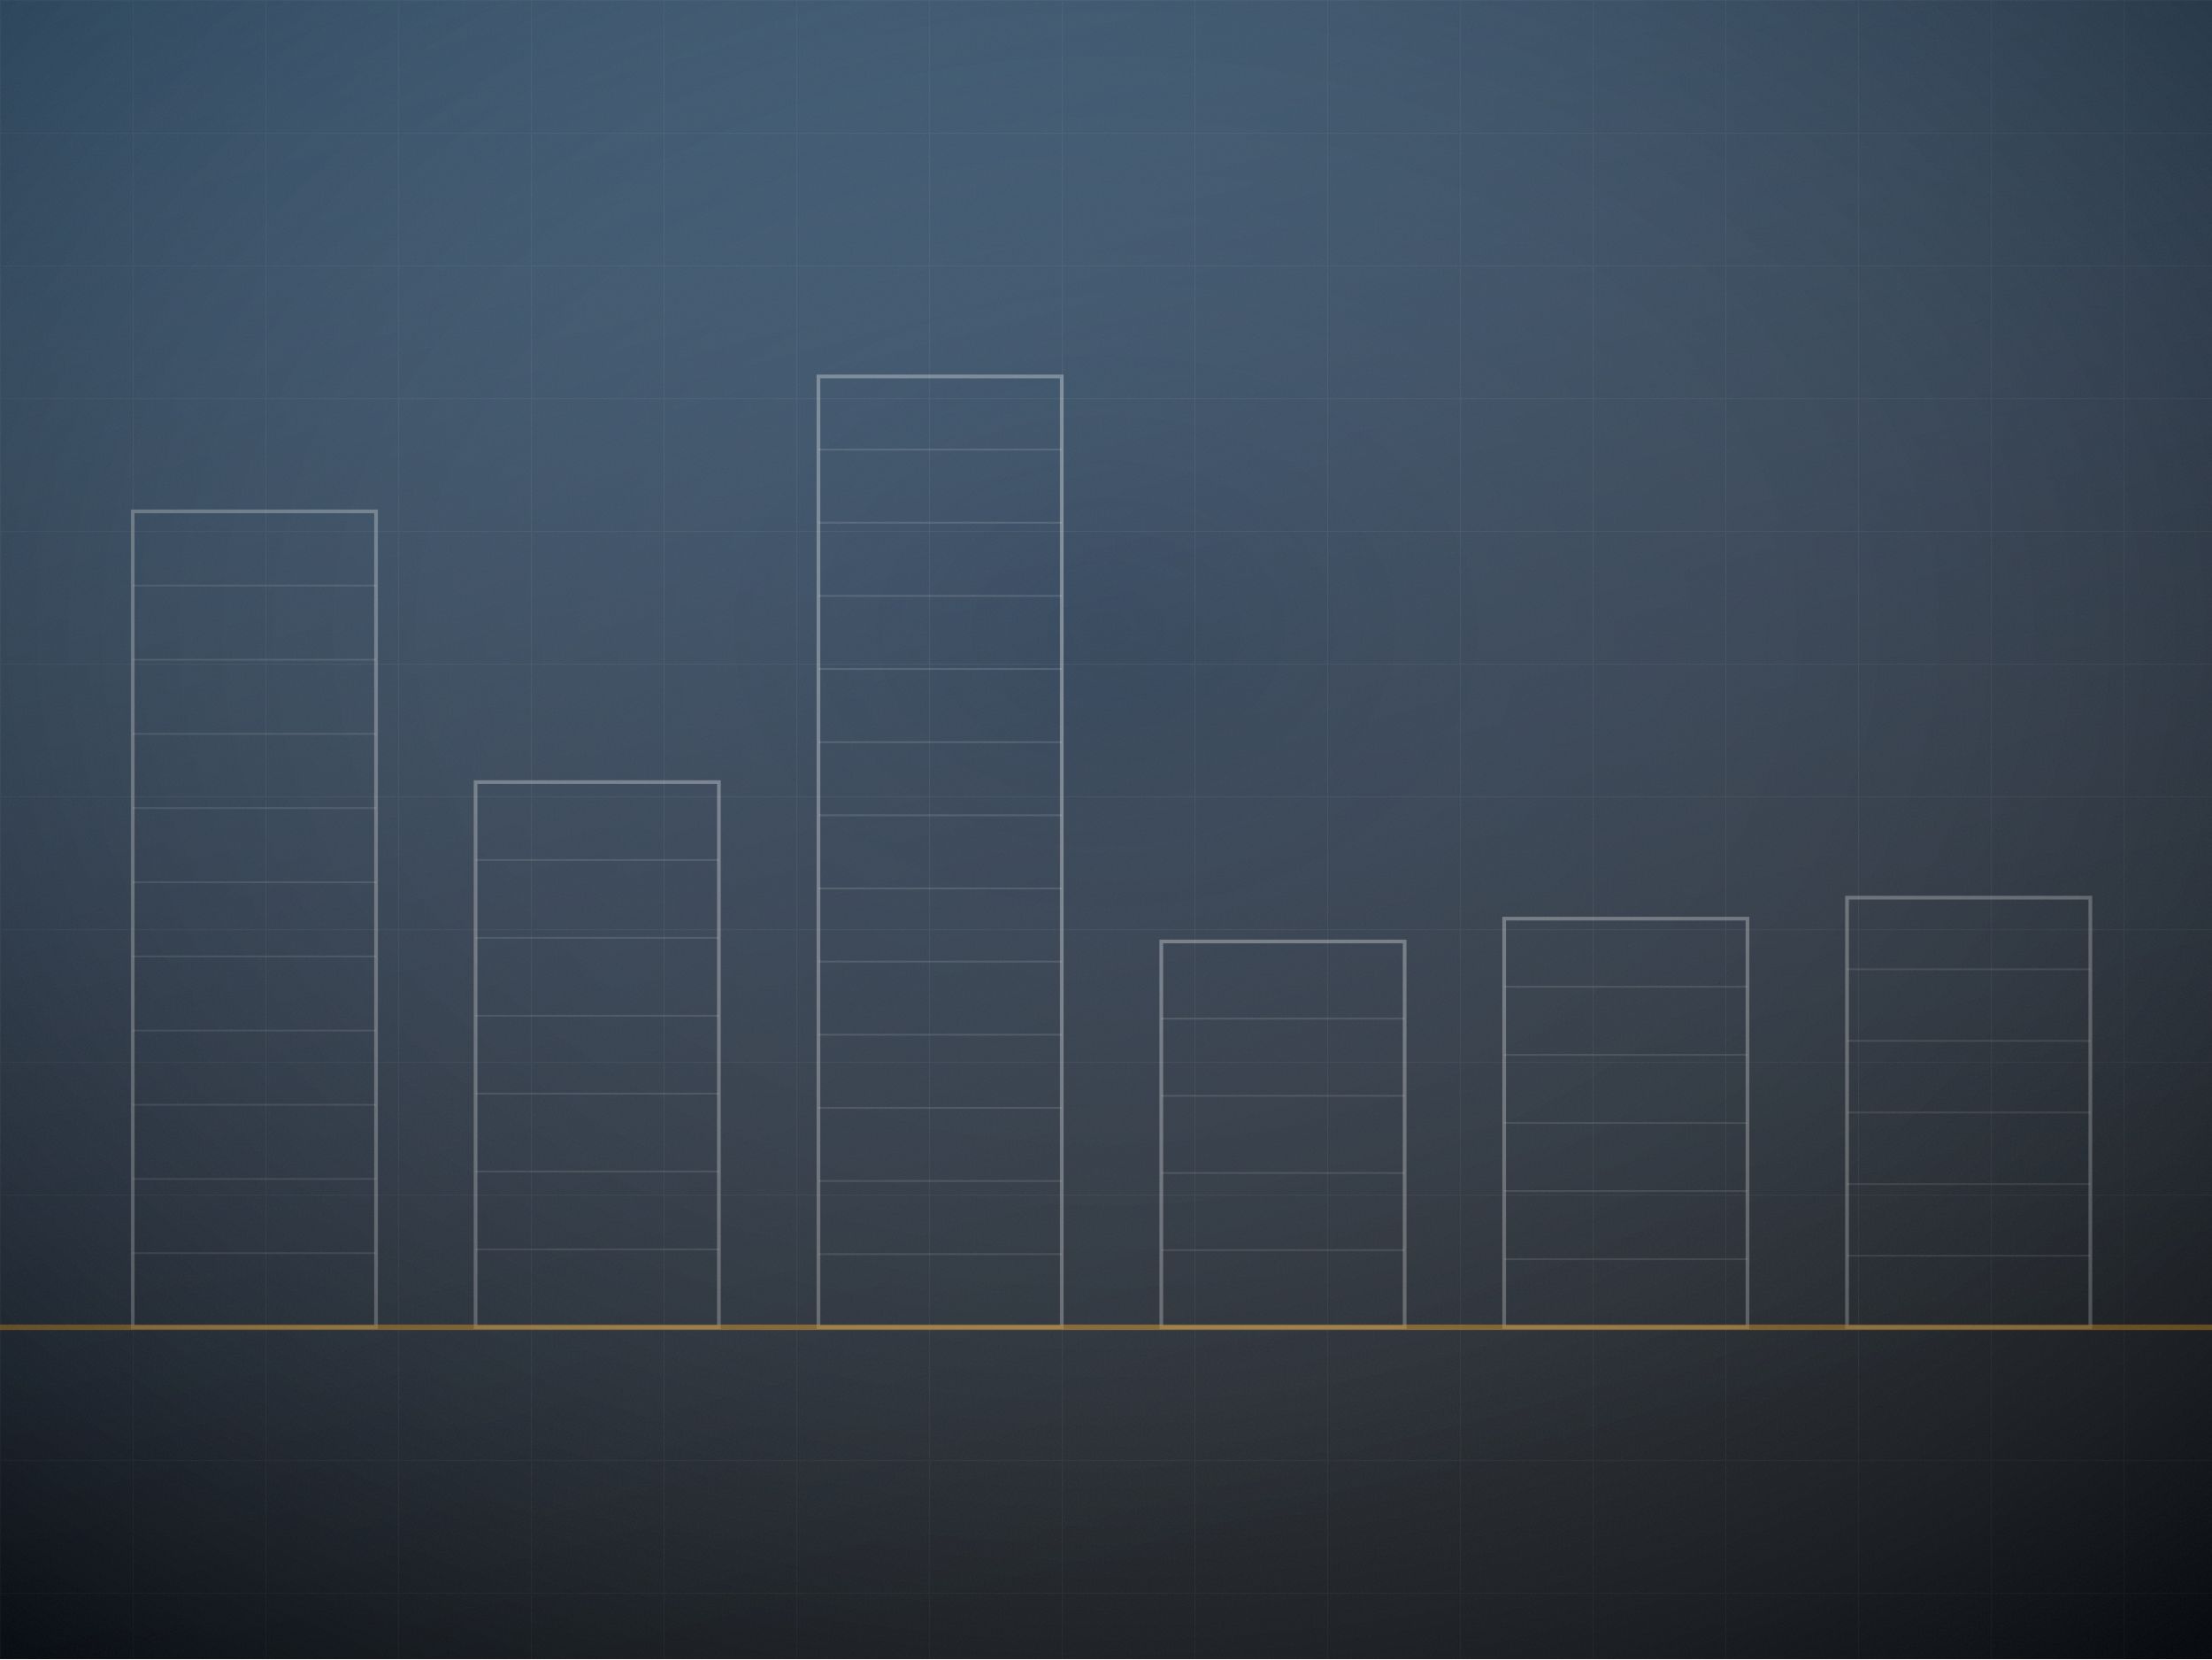
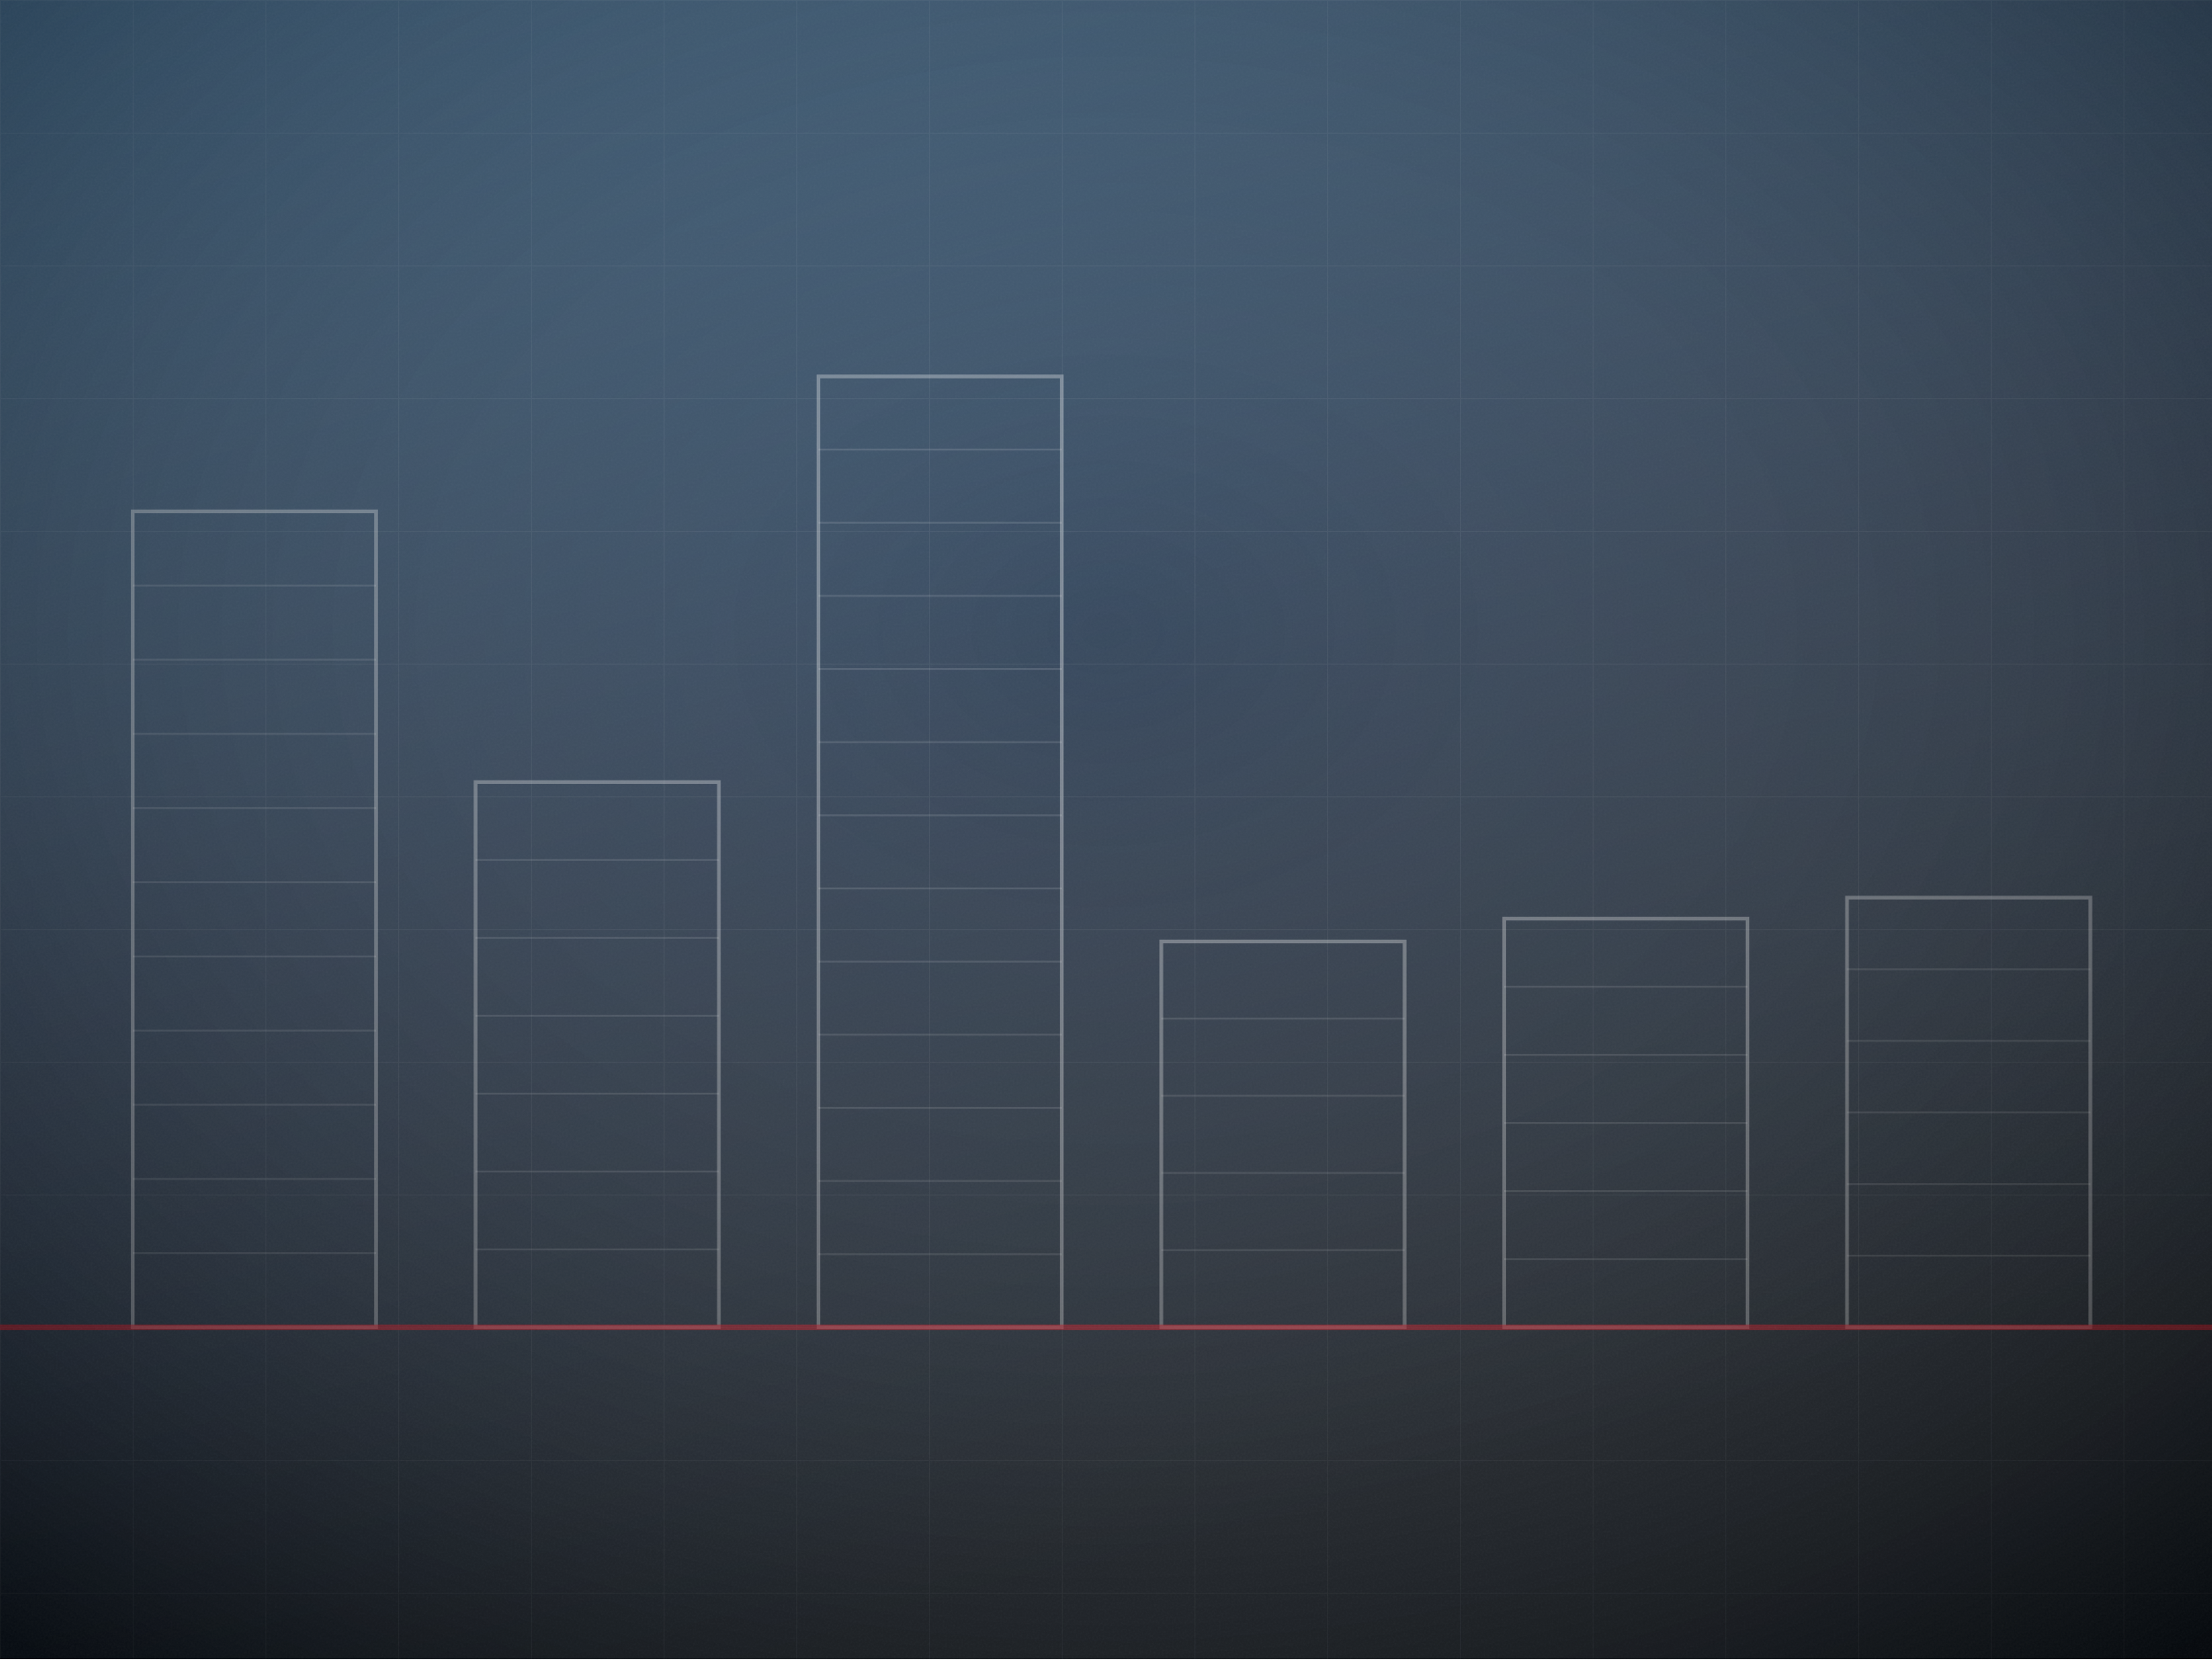
<svg xmlns="http://www.w3.org/2000/svg" width="1200" height="900" viewBox="0 0 1200 900" role="img" aria-label="Universal Structural Steel">
  <defs>
    <linearGradient id="gwindythumb" x1="0" y1="0" x2="0.35" y2="1">
      <stop offset="0%" stop-color="#255177" />
      <stop offset="55%" stop-color="#16283f" />
      <stop offset="100%" stop-color="#0a1119" />
    </linearGradient>
    <radialGradient id="vwindythumb" cx="50%" cy="38%" r="78%">
      <stop offset="0%" stop-color="#fff" stop-opacity="0.14" />
      <stop offset="100%" stop-color="#000" stop-opacity="0.5" />
    </radialGradient>
    <pattern id="pwindythumb" width="72" height="72" patternUnits="userSpaceOnUse">
      <path d="M72 0 L0 0 0 72" fill="none" stroke="rgba(255,255,255,.055)" stroke-width="1" />
    </pattern>
    <filter id="nwindythumb">
      <feTurbulence type="fractalNoise" baseFrequency="0.9" numOctaves="3" />
      <feColorMatrix type="saturate" values="0" />
    </filter>
  </defs>
  <rect width="1200" height="900" fill="url(#gwindythumb)" />
  <rect width="1200" height="900" fill="url(#pwindythumb)" />
  <rect x="72" y="277.394" width="132" height="442.606" fill="none" stroke="rgba(255,255,255,.34)" stroke-width="2" />
  <line x1="72" y1="317.631" x2="204" y2="317.631" stroke="rgba(255,255,255,.13)" stroke-width="1" />
  <line x1="72" y1="357.868" x2="204" y2="357.868" stroke="rgba(255,255,255,.13)" stroke-width="1" />
  <line x1="72" y1="398.105" x2="204" y2="398.105" stroke="rgba(255,255,255,.13)" stroke-width="1" />
  <line x1="72" y1="438.341" x2="204" y2="438.341" stroke="rgba(255,255,255,.13)" stroke-width="1" />
  <line x1="72" y1="478.578" x2="204" y2="478.578" stroke="rgba(255,255,255,.13)" stroke-width="1" />
  <line x1="72" y1="518.815" x2="204" y2="518.815" stroke="rgba(255,255,255,.13)" stroke-width="1" />
  <line x1="72" y1="559.052" x2="204" y2="559.052" stroke="rgba(255,255,255,.13)" stroke-width="1" />
  <line x1="72" y1="599.289" x2="204" y2="599.289" stroke="rgba(255,255,255,.13)" stroke-width="1" />
  <line x1="72" y1="639.526" x2="204" y2="639.526" stroke="rgba(255,255,255,.13)" stroke-width="1" />
  <line x1="72" y1="679.763" x2="204" y2="679.763" stroke="rgba(255,255,255,.13)" stroke-width="1" />
  <rect x="258" y="424.25" width="132" height="295.75" fill="none" stroke="rgba(255,255,255,.34)" stroke-width="2" />
  <line x1="258" y1="466.5" x2="390" y2="466.5" stroke="rgba(255,255,255,.13)" stroke-width="1" />
  <line x1="258" y1="508.75" x2="390" y2="508.75" stroke="rgba(255,255,255,.13)" stroke-width="1" />
  <line x1="258" y1="551" x2="390" y2="551" stroke="rgba(255,255,255,.13)" stroke-width="1" />
  <line x1="258" y1="593.25" x2="390" y2="593.25" stroke="rgba(255,255,255,.13)" stroke-width="1" />
  <line x1="258" y1="635.5" x2="390" y2="635.5" stroke="rgba(255,255,255,.13)" stroke-width="1" />
  <line x1="258" y1="677.75" x2="390" y2="677.75" stroke="rgba(255,255,255,.13)" stroke-width="1" />
  <rect x="444" y="204.2" width="132" height="515.8" fill="none" stroke="rgba(255,255,255,.34)" stroke-width="2" />
  <line x1="444" y1="243.877" x2="576" y2="243.877" stroke="rgba(255,255,255,.13)" stroke-width="1" />
  <line x1="444" y1="283.554" x2="576" y2="283.554" stroke="rgba(255,255,255,.13)" stroke-width="1" />
  <line x1="444" y1="323.231" x2="576" y2="323.231" stroke="rgba(255,255,255,.13)" stroke-width="1" />
  <line x1="444" y1="362.908" x2="576" y2="362.908" stroke="rgba(255,255,255,.13)" stroke-width="1" />
  <line x1="444" y1="402.585" x2="576" y2="402.585" stroke="rgba(255,255,255,.13)" stroke-width="1" />
  <line x1="444" y1="442.262" x2="576" y2="442.262" stroke="rgba(255,255,255,.13)" stroke-width="1" />
  <line x1="444" y1="481.939" x2="576" y2="481.939" stroke="rgba(255,255,255,.13)" stroke-width="1" />
  <line x1="444" y1="521.615" x2="576" y2="521.615" stroke="rgba(255,255,255,.13)" stroke-width="1" />
  <line x1="444" y1="561.292" x2="576" y2="561.292" stroke="rgba(255,255,255,.13)" stroke-width="1" />
  <line x1="444" y1="600.969" x2="576" y2="600.969" stroke="rgba(255,255,255,.13)" stroke-width="1" />
  <line x1="444" y1="640.646" x2="576" y2="640.646" stroke="rgba(255,255,255,.13)" stroke-width="1" />
  <line x1="444" y1="680.323" x2="576" y2="680.323" stroke="rgba(255,255,255,.13)" stroke-width="1" />
  <rect x="630" y="510.707" width="132" height="209.293" fill="none" stroke="rgba(255,255,255,.34)" stroke-width="2" />
  <line x1="630" y1="552.565" x2="762" y2="552.565" stroke="rgba(255,255,255,.13)" stroke-width="1" />
  <line x1="630" y1="594.424" x2="762" y2="594.424" stroke="rgba(255,255,255,.13)" stroke-width="1" />
  <line x1="630" y1="636.283" x2="762" y2="636.283" stroke="rgba(255,255,255,.13)" stroke-width="1" />
  <line x1="630" y1="678.141" x2="762" y2="678.141" stroke="rgba(255,255,255,.13)" stroke-width="1" />
  <rect x="816" y="498.32" width="132" height="221.68" fill="none" stroke="rgba(255,255,255,.34)" stroke-width="2" />
  <line x1="816" y1="535.267" x2="948" y2="535.267" stroke="rgba(255,255,255,.13)" stroke-width="1" />
  <line x1="816" y1="572.213" x2="948" y2="572.213" stroke="rgba(255,255,255,.13)" stroke-width="1" />
  <line x1="816" y1="609.16" x2="948" y2="609.16" stroke="rgba(255,255,255,.13)" stroke-width="1" />
  <line x1="816" y1="646.107" x2="948" y2="646.107" stroke="rgba(255,255,255,.13)" stroke-width="1" />
  <line x1="816" y1="683.053" x2="948" y2="683.053" stroke="rgba(255,255,255,.13)" stroke-width="1" />
  <rect x="1002" y="486.946" width="132" height="233.054" fill="none" stroke="rgba(255,255,255,.34)" stroke-width="2" />
  <line x1="1002" y1="525.788" x2="1134" y2="525.788" stroke="rgba(255,255,255,.13)" stroke-width="1" />
  <line x1="1002" y1="564.631" x2="1134" y2="564.631" stroke="rgba(255,255,255,.13)" stroke-width="1" />
  <line x1="1002" y1="603.473" x2="1134" y2="603.473" stroke="rgba(255,255,255,.13)" stroke-width="1" />
  <line x1="1002" y1="642.315" x2="1134" y2="642.315" stroke="rgba(255,255,255,.13)" stroke-width="1" />
  <line x1="1002" y1="681.158" x2="1134" y2="681.158" stroke="rgba(255,255,255,.13)" stroke-width="1" />
-   <line x1="0" y1="720" x2="1200" y2="720" stroke="rgba(245,158,11,.55)" stroke-width="3" />
+   <line x1="0" y1="720" x2="1200" y2="720" stroke="rgba(215,0,18,.55)" stroke-width="3" />
  <rect width="1200" height="900" fill="url(#vwindythumb)" />
  <rect width="1200" height="900" filter="url(#nwindythumb)" opacity="0.045" />
</svg>
